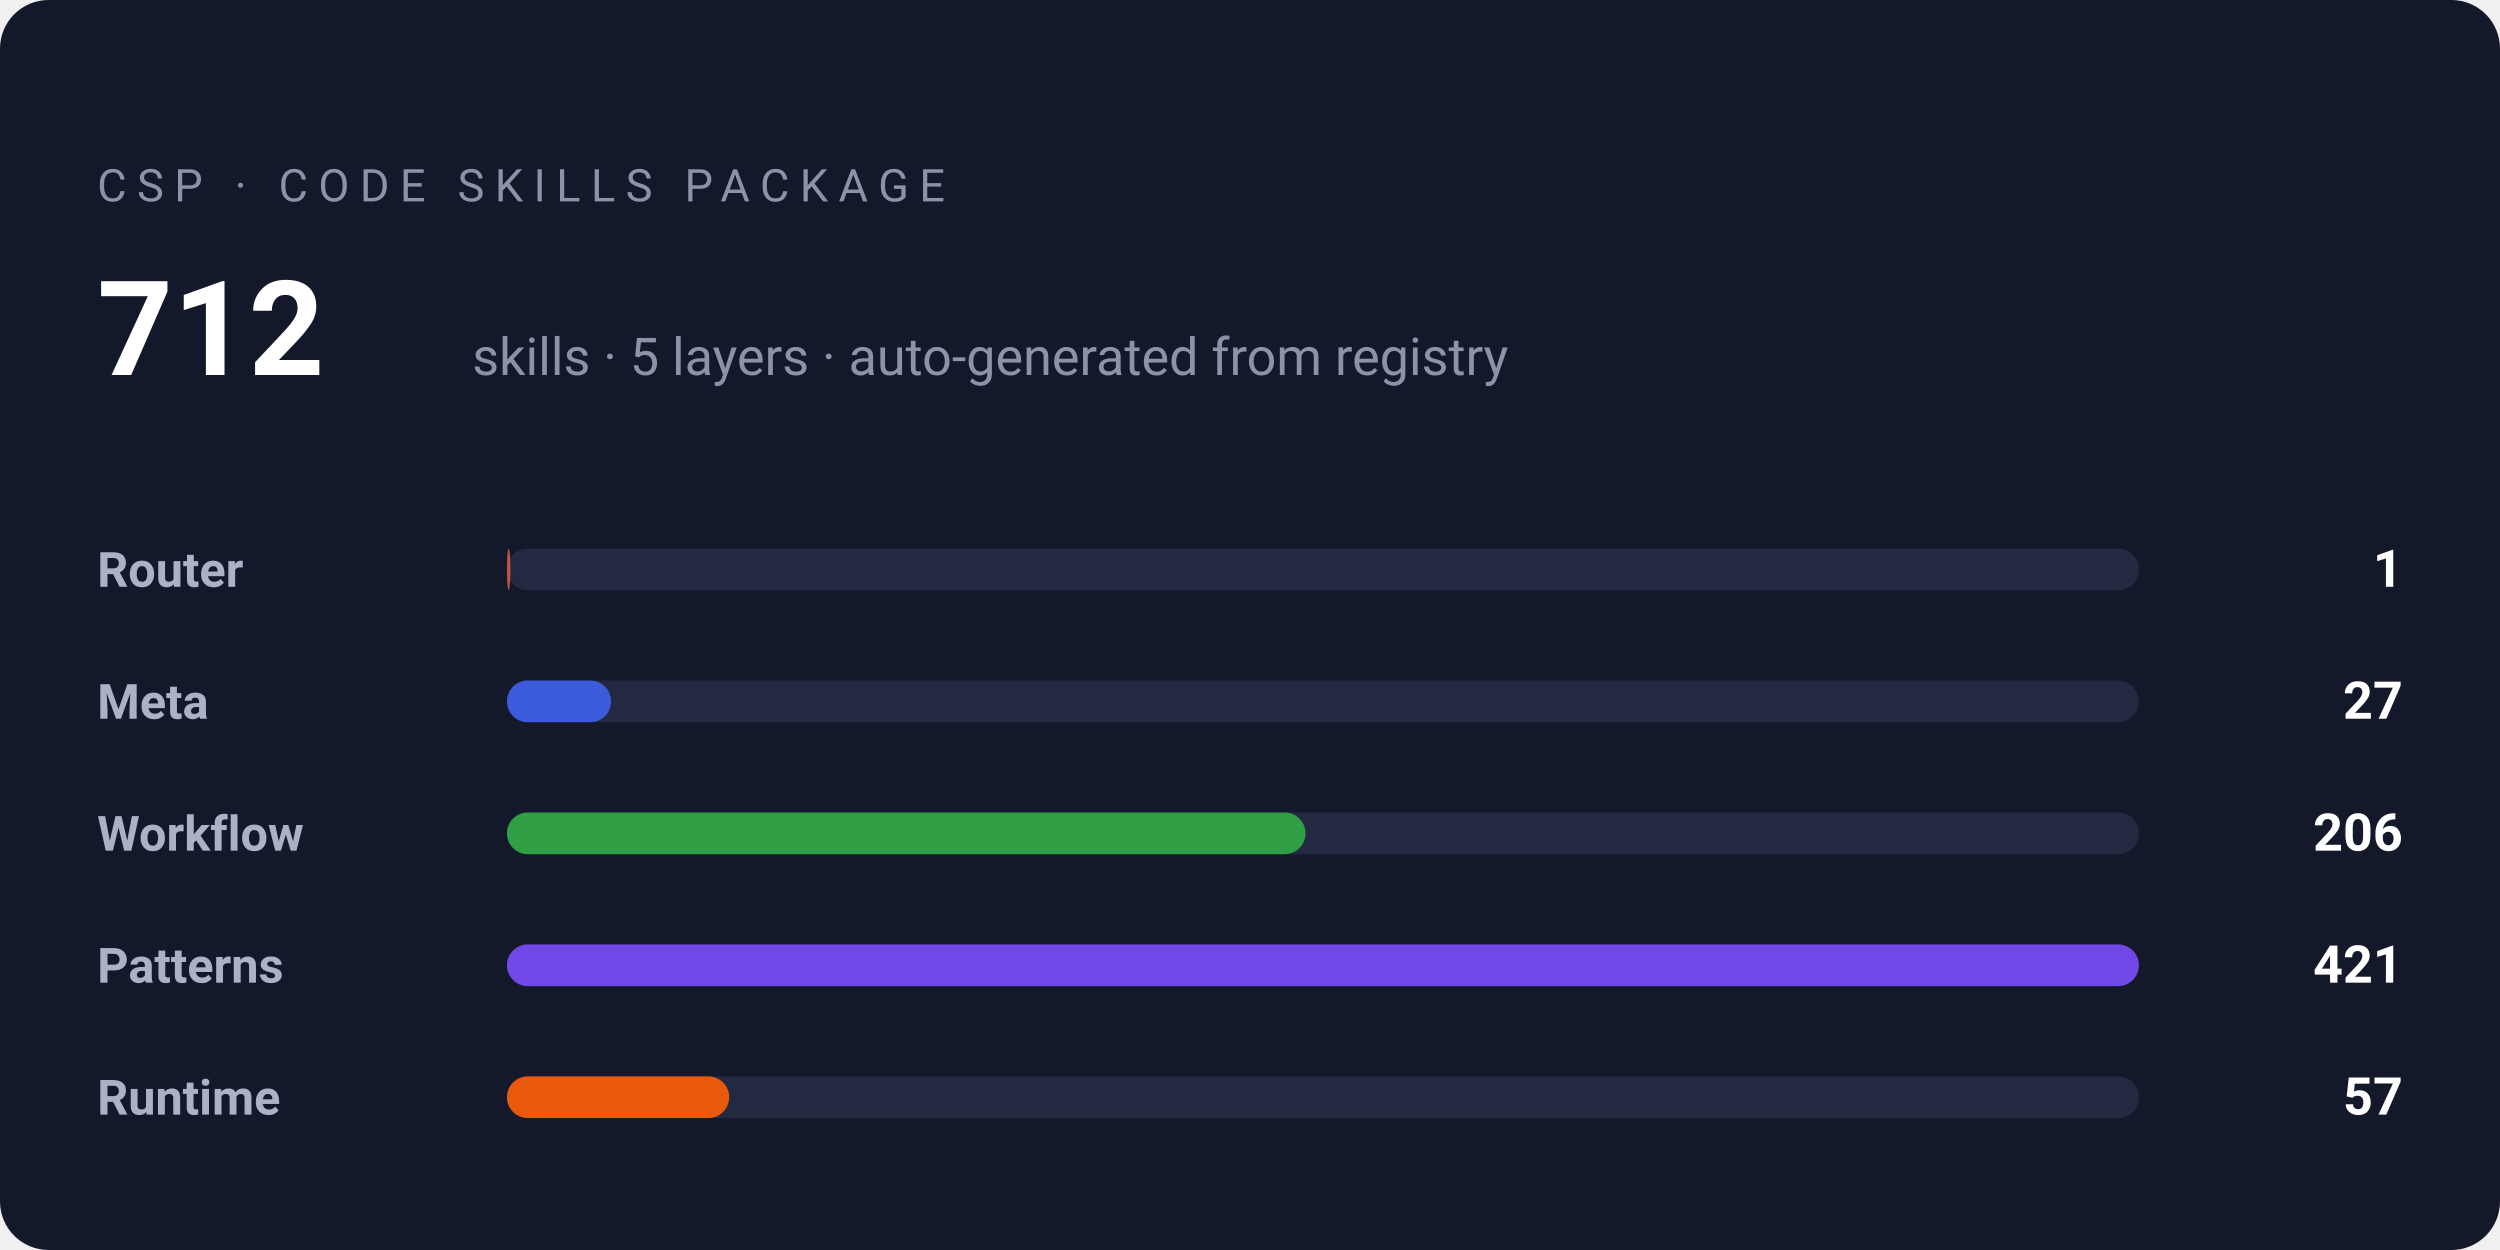
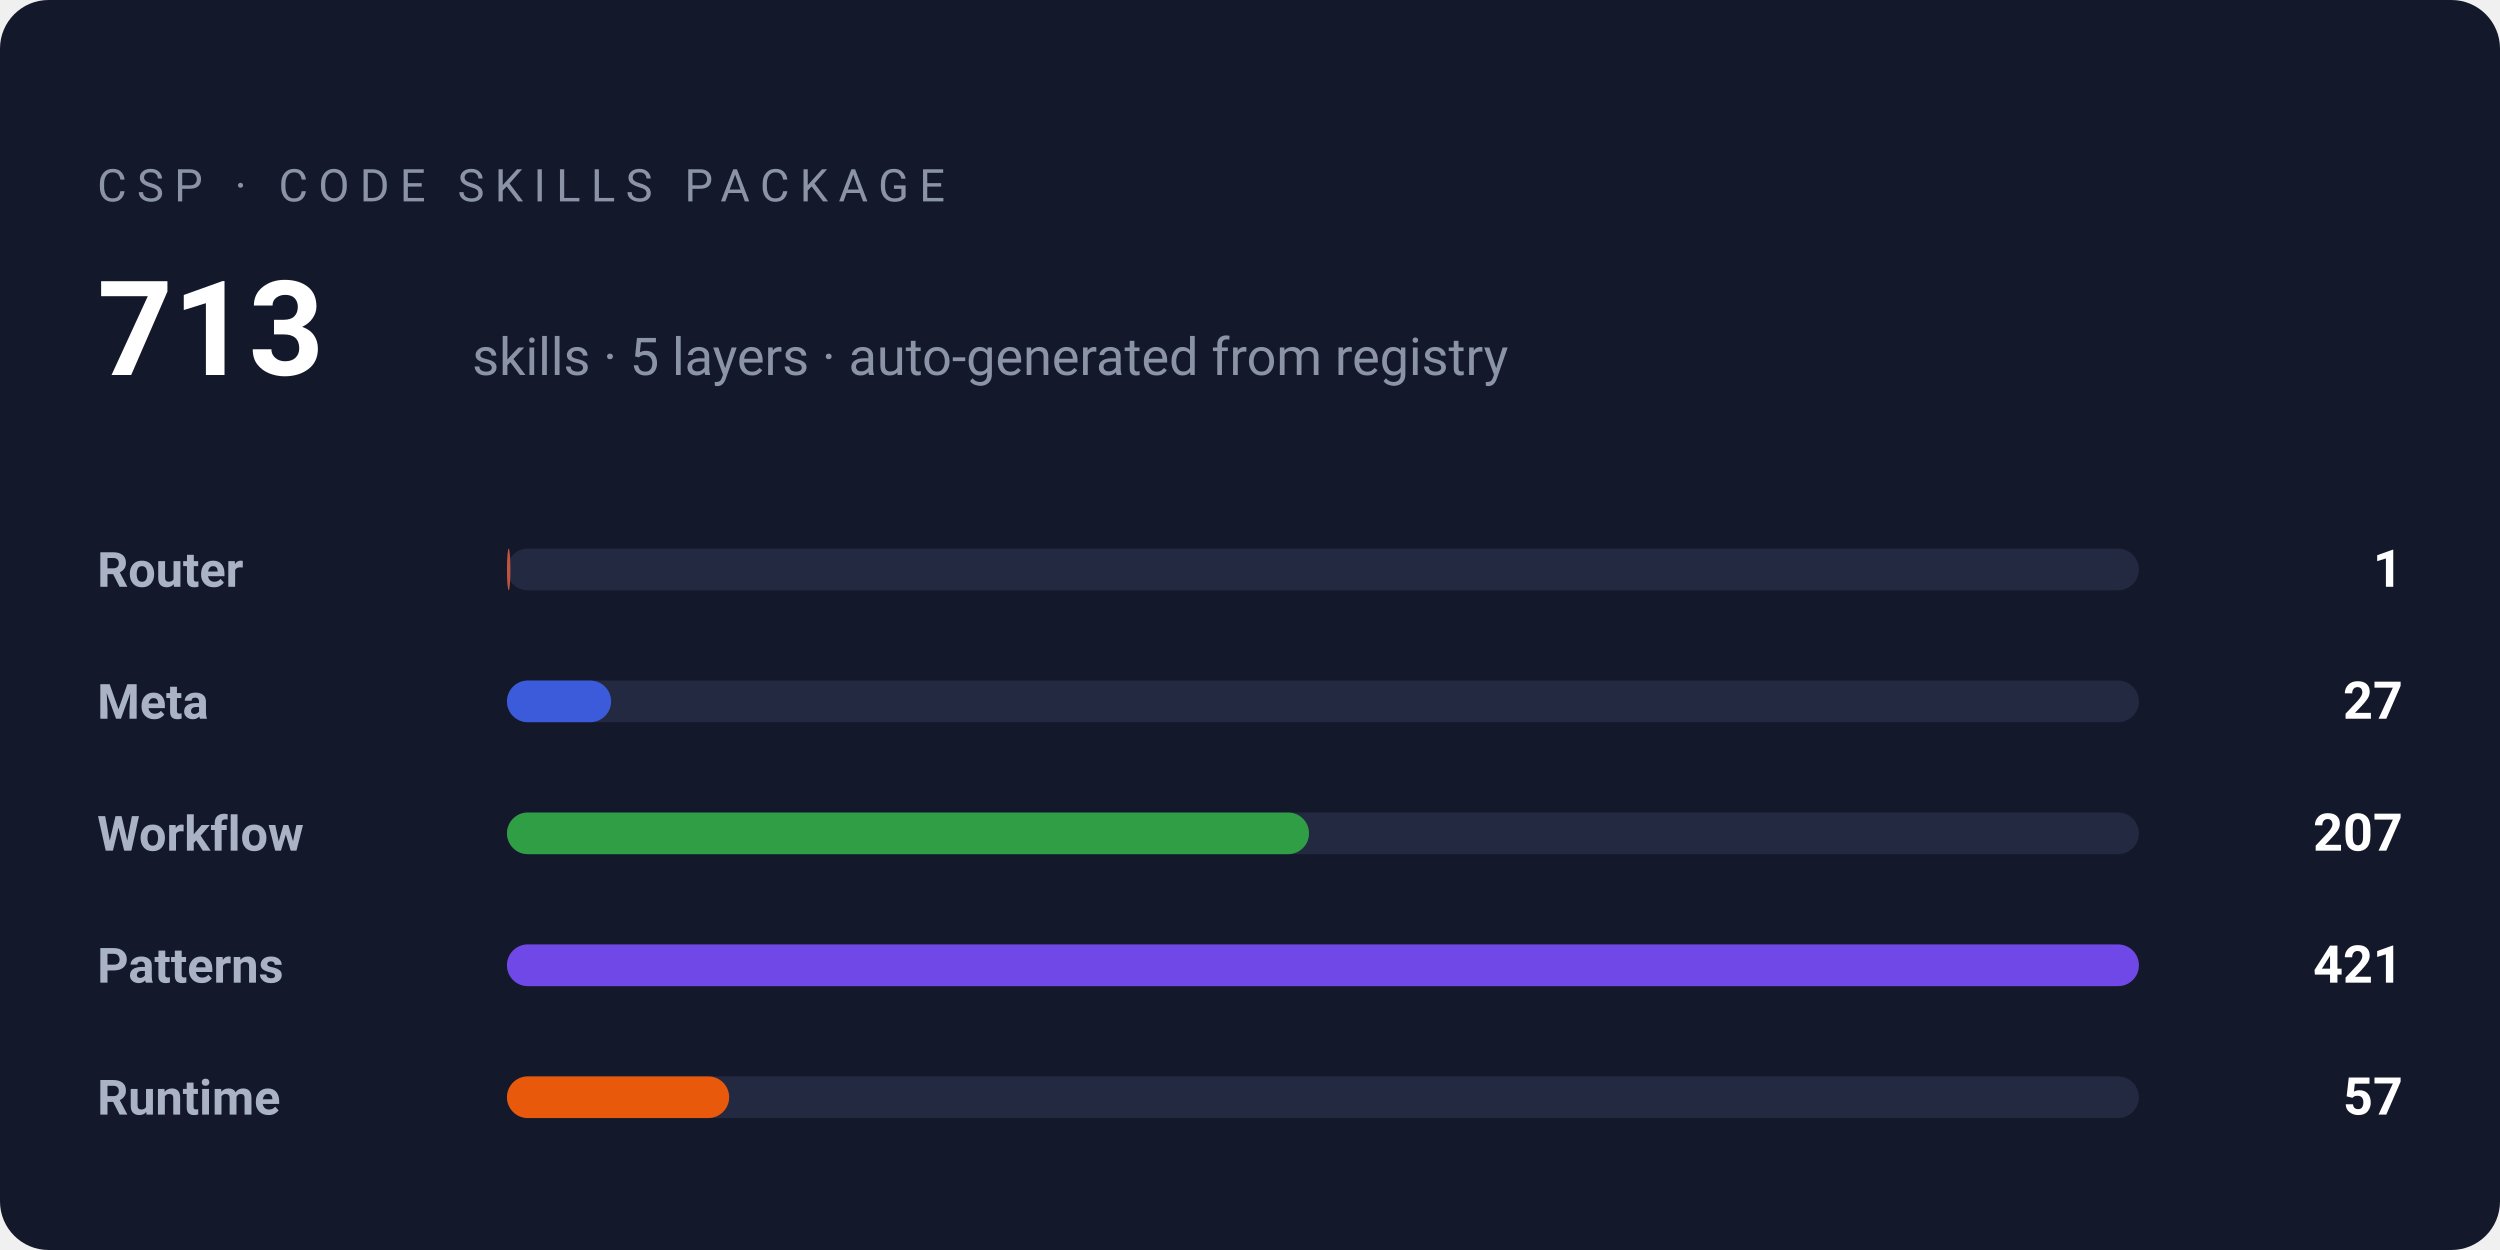
- <svg xmlns="http://www.w3.org/2000/svg" width="720" height="360" viewBox="0 0 720 360" data-total="712" font-family="system-ui,-apple-system,'Segoe UI',Roboto,Helvetica,Arial,sans-serif">
+ <svg xmlns="http://www.w3.org/2000/svg" width="720" height="360" viewBox="0 0 720 360" data-total="713" font-family="system-ui,-apple-system,'Segoe UI',Roboto,Helvetica,Arial,sans-serif">
  <rect width="720" height="360" rx="14" fill="#14182b" />
  <text x="28" y="58" fill="#8b93a7" font-size="13" letter-spacing="3">CSP · CODE SKILLS PACKAGE</text>
-   <text x="28" y="108" fill="#ffffff" font-size="38" font-weight="700">712</text>
+   <text x="28" y="108" fill="#ffffff" font-size="38" font-weight="700">713</text>
  <text x="136" y="108" fill="#8b93a7" font-size="15">skills · 5 layers · auto-generated from registry</text>
  <text x="28" y="169" fill="#aab3c5" font-size="14" font-weight="600">Router</text>
  <rect x="146" y="158" width="470" height="12" rx="6" fill="#232941" />
  <rect x="146" y="158" width="1" height="12" rx="6" fill="#c0553f" />
  <text x="692" y="169" fill="#ffffff" font-size="15" font-weight="700" text-anchor="end">1</text>
  <text x="28" y="207" fill="#aab3c5" font-size="14" font-weight="600">Meta</text>
  <rect x="146" y="196" width="470" height="12" rx="6" fill="#232941" />
  <rect x="146" y="196" width="30" height="12" rx="6" fill="#3b5bdb" />
  <text x="692" y="207" fill="#ffffff" font-size="15" font-weight="700" text-anchor="end">27</text>
  <text x="28" y="245" fill="#aab3c5" font-size="14" font-weight="600">Workflow</text>
  <rect x="146" y="234" width="470" height="12" rx="6" fill="#232941" />
-   <rect x="146" y="234" width="230" height="12" rx="6" fill="#2f9e44" />
-   <text x="692" y="245" fill="#ffffff" font-size="15" font-weight="700" text-anchor="end">206</text>
+   <rect x="146" y="234" width="231" height="12" rx="6" fill="#2f9e44" />
+   <text x="692" y="245" fill="#ffffff" font-size="15" font-weight="700" text-anchor="end">207</text>
  <text x="28" y="283" fill="#aab3c5" font-size="14" font-weight="600">Patterns</text>
  <rect x="146" y="272" width="470" height="12" rx="6" fill="#232941" />
  <rect x="146" y="272" width="470" height="12" rx="6" fill="#7048e8" />
  <text x="692" y="283" fill="#ffffff" font-size="15" font-weight="700" text-anchor="end">421</text>
  <text x="28" y="321" fill="#aab3c5" font-size="14" font-weight="600">Runtime</text>
  <rect x="146" y="310" width="470" height="12" rx="6" fill="#232941" />
  <rect x="146" y="310" width="64" height="12" rx="6" fill="#e8590c" />
  <text x="692" y="321" fill="#ffffff" font-size="15" font-weight="700" text-anchor="end">57</text>
</svg>
